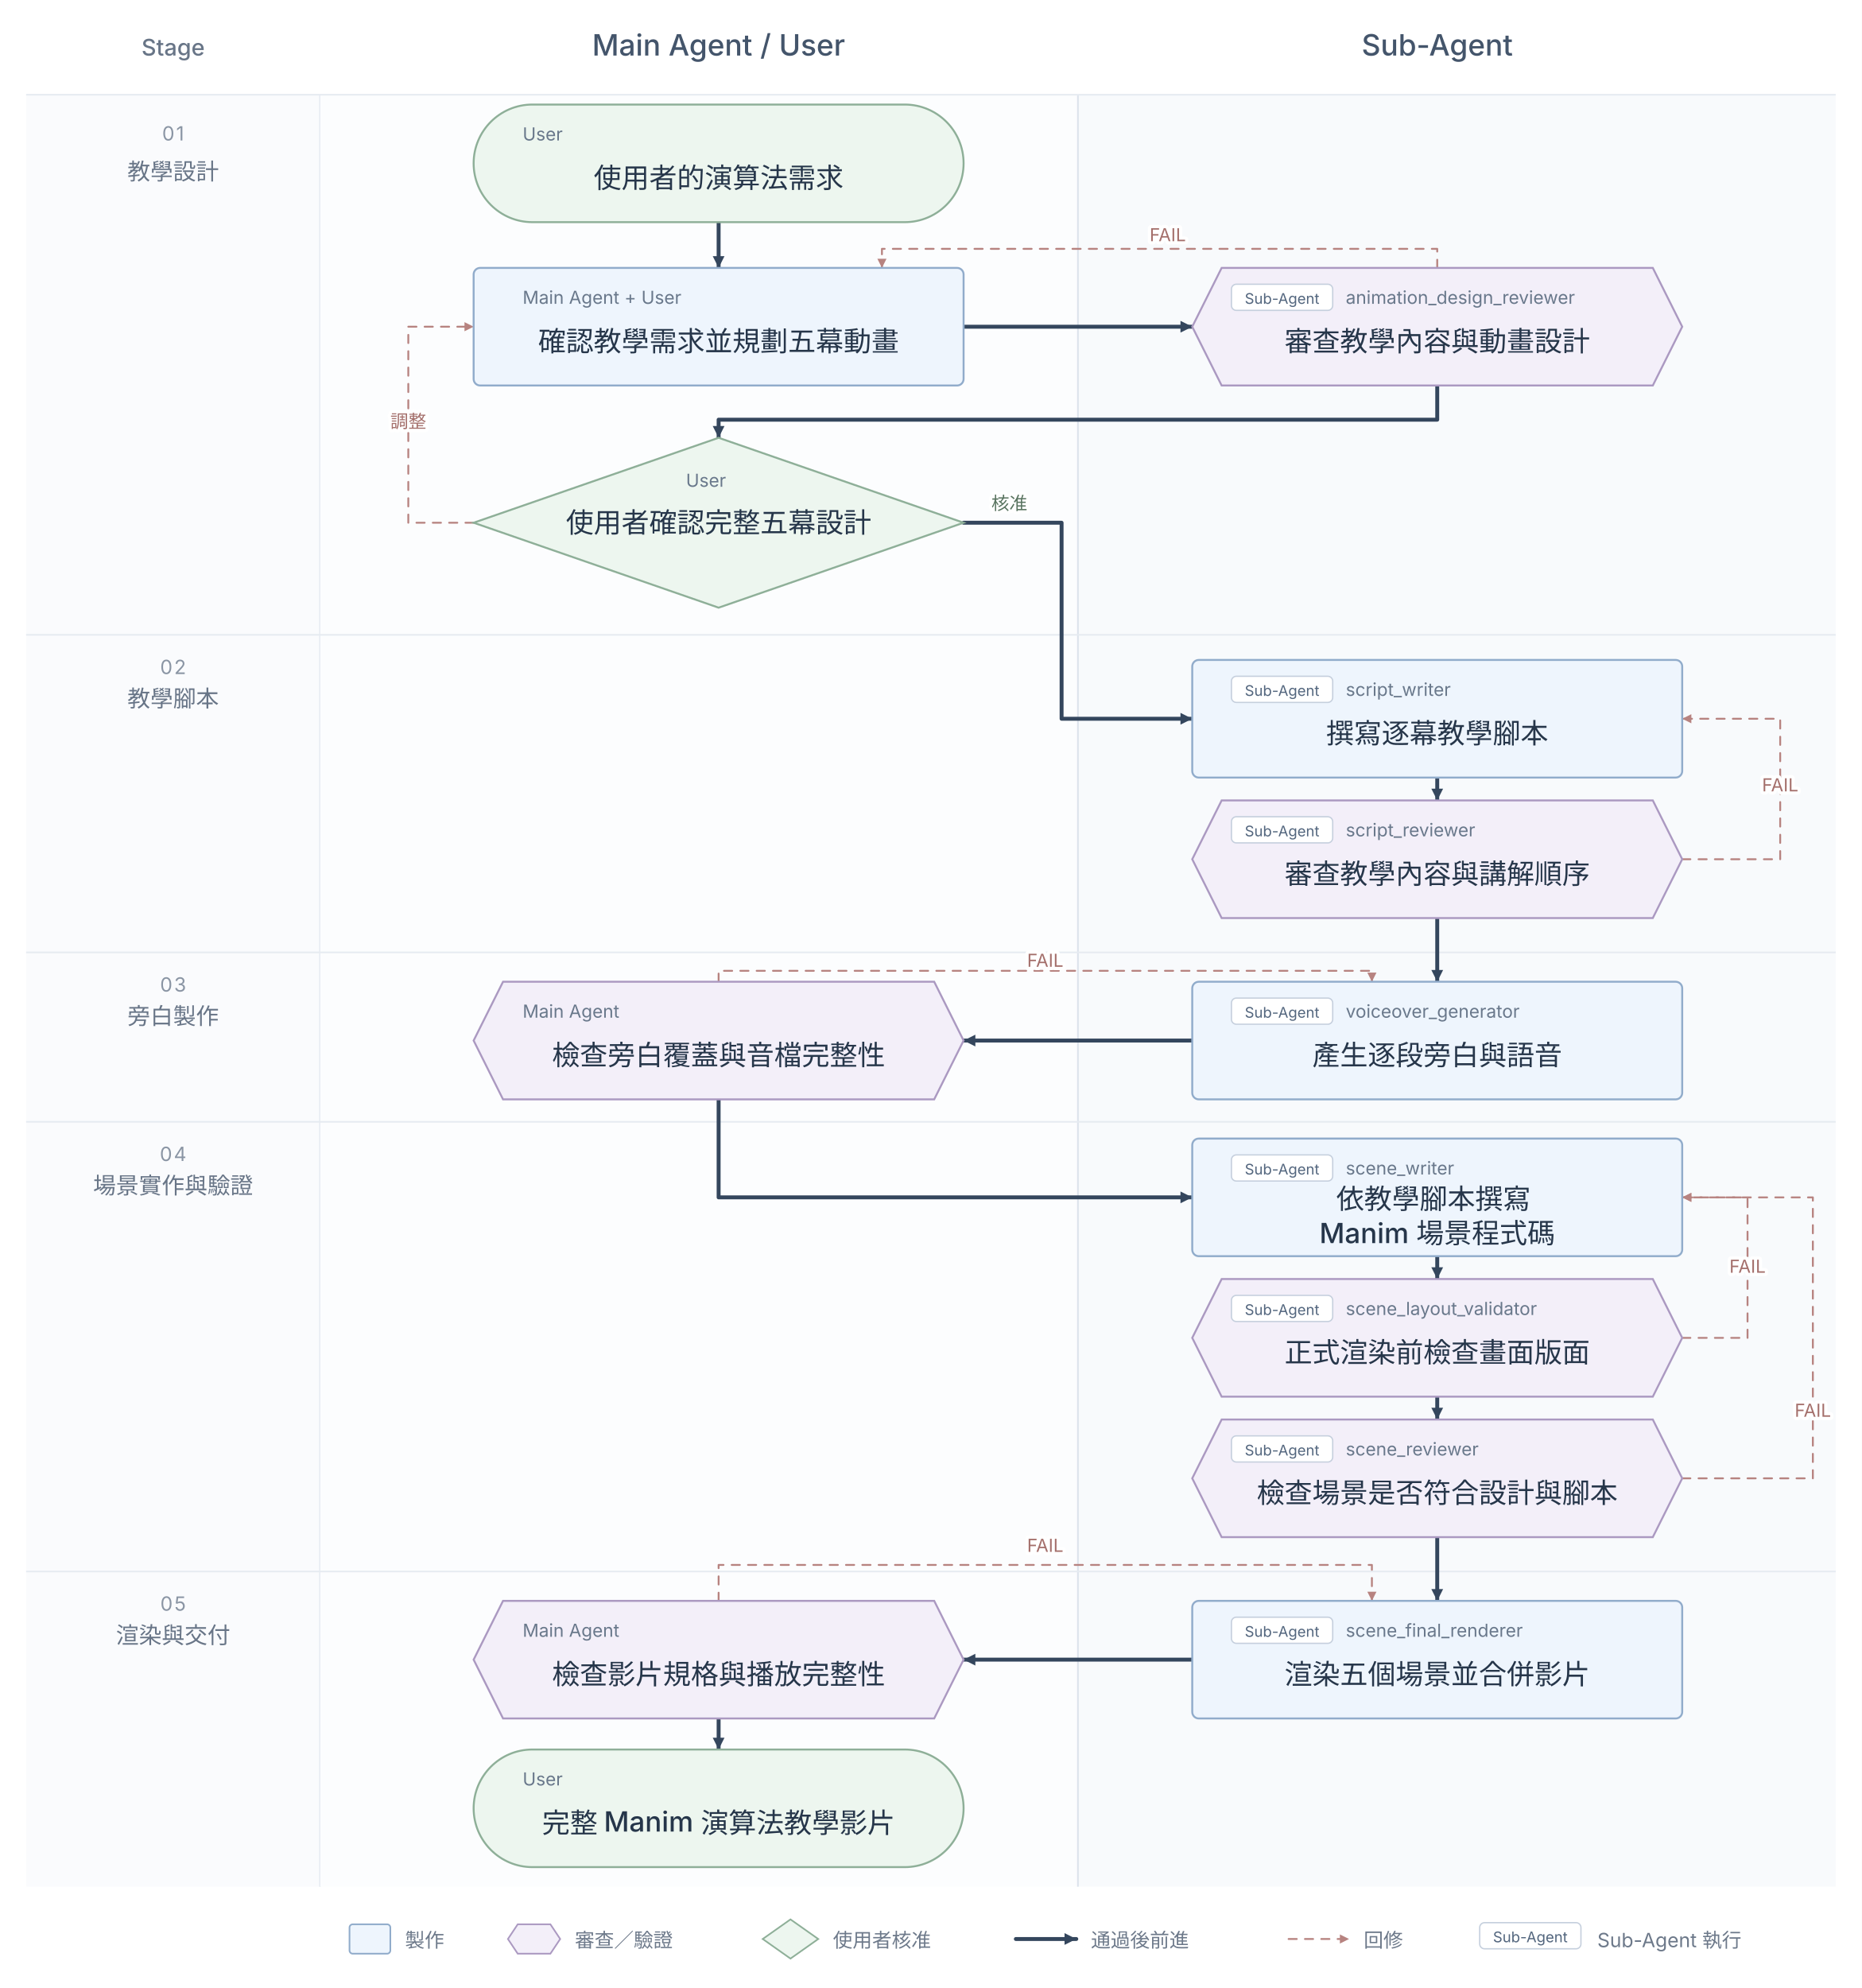
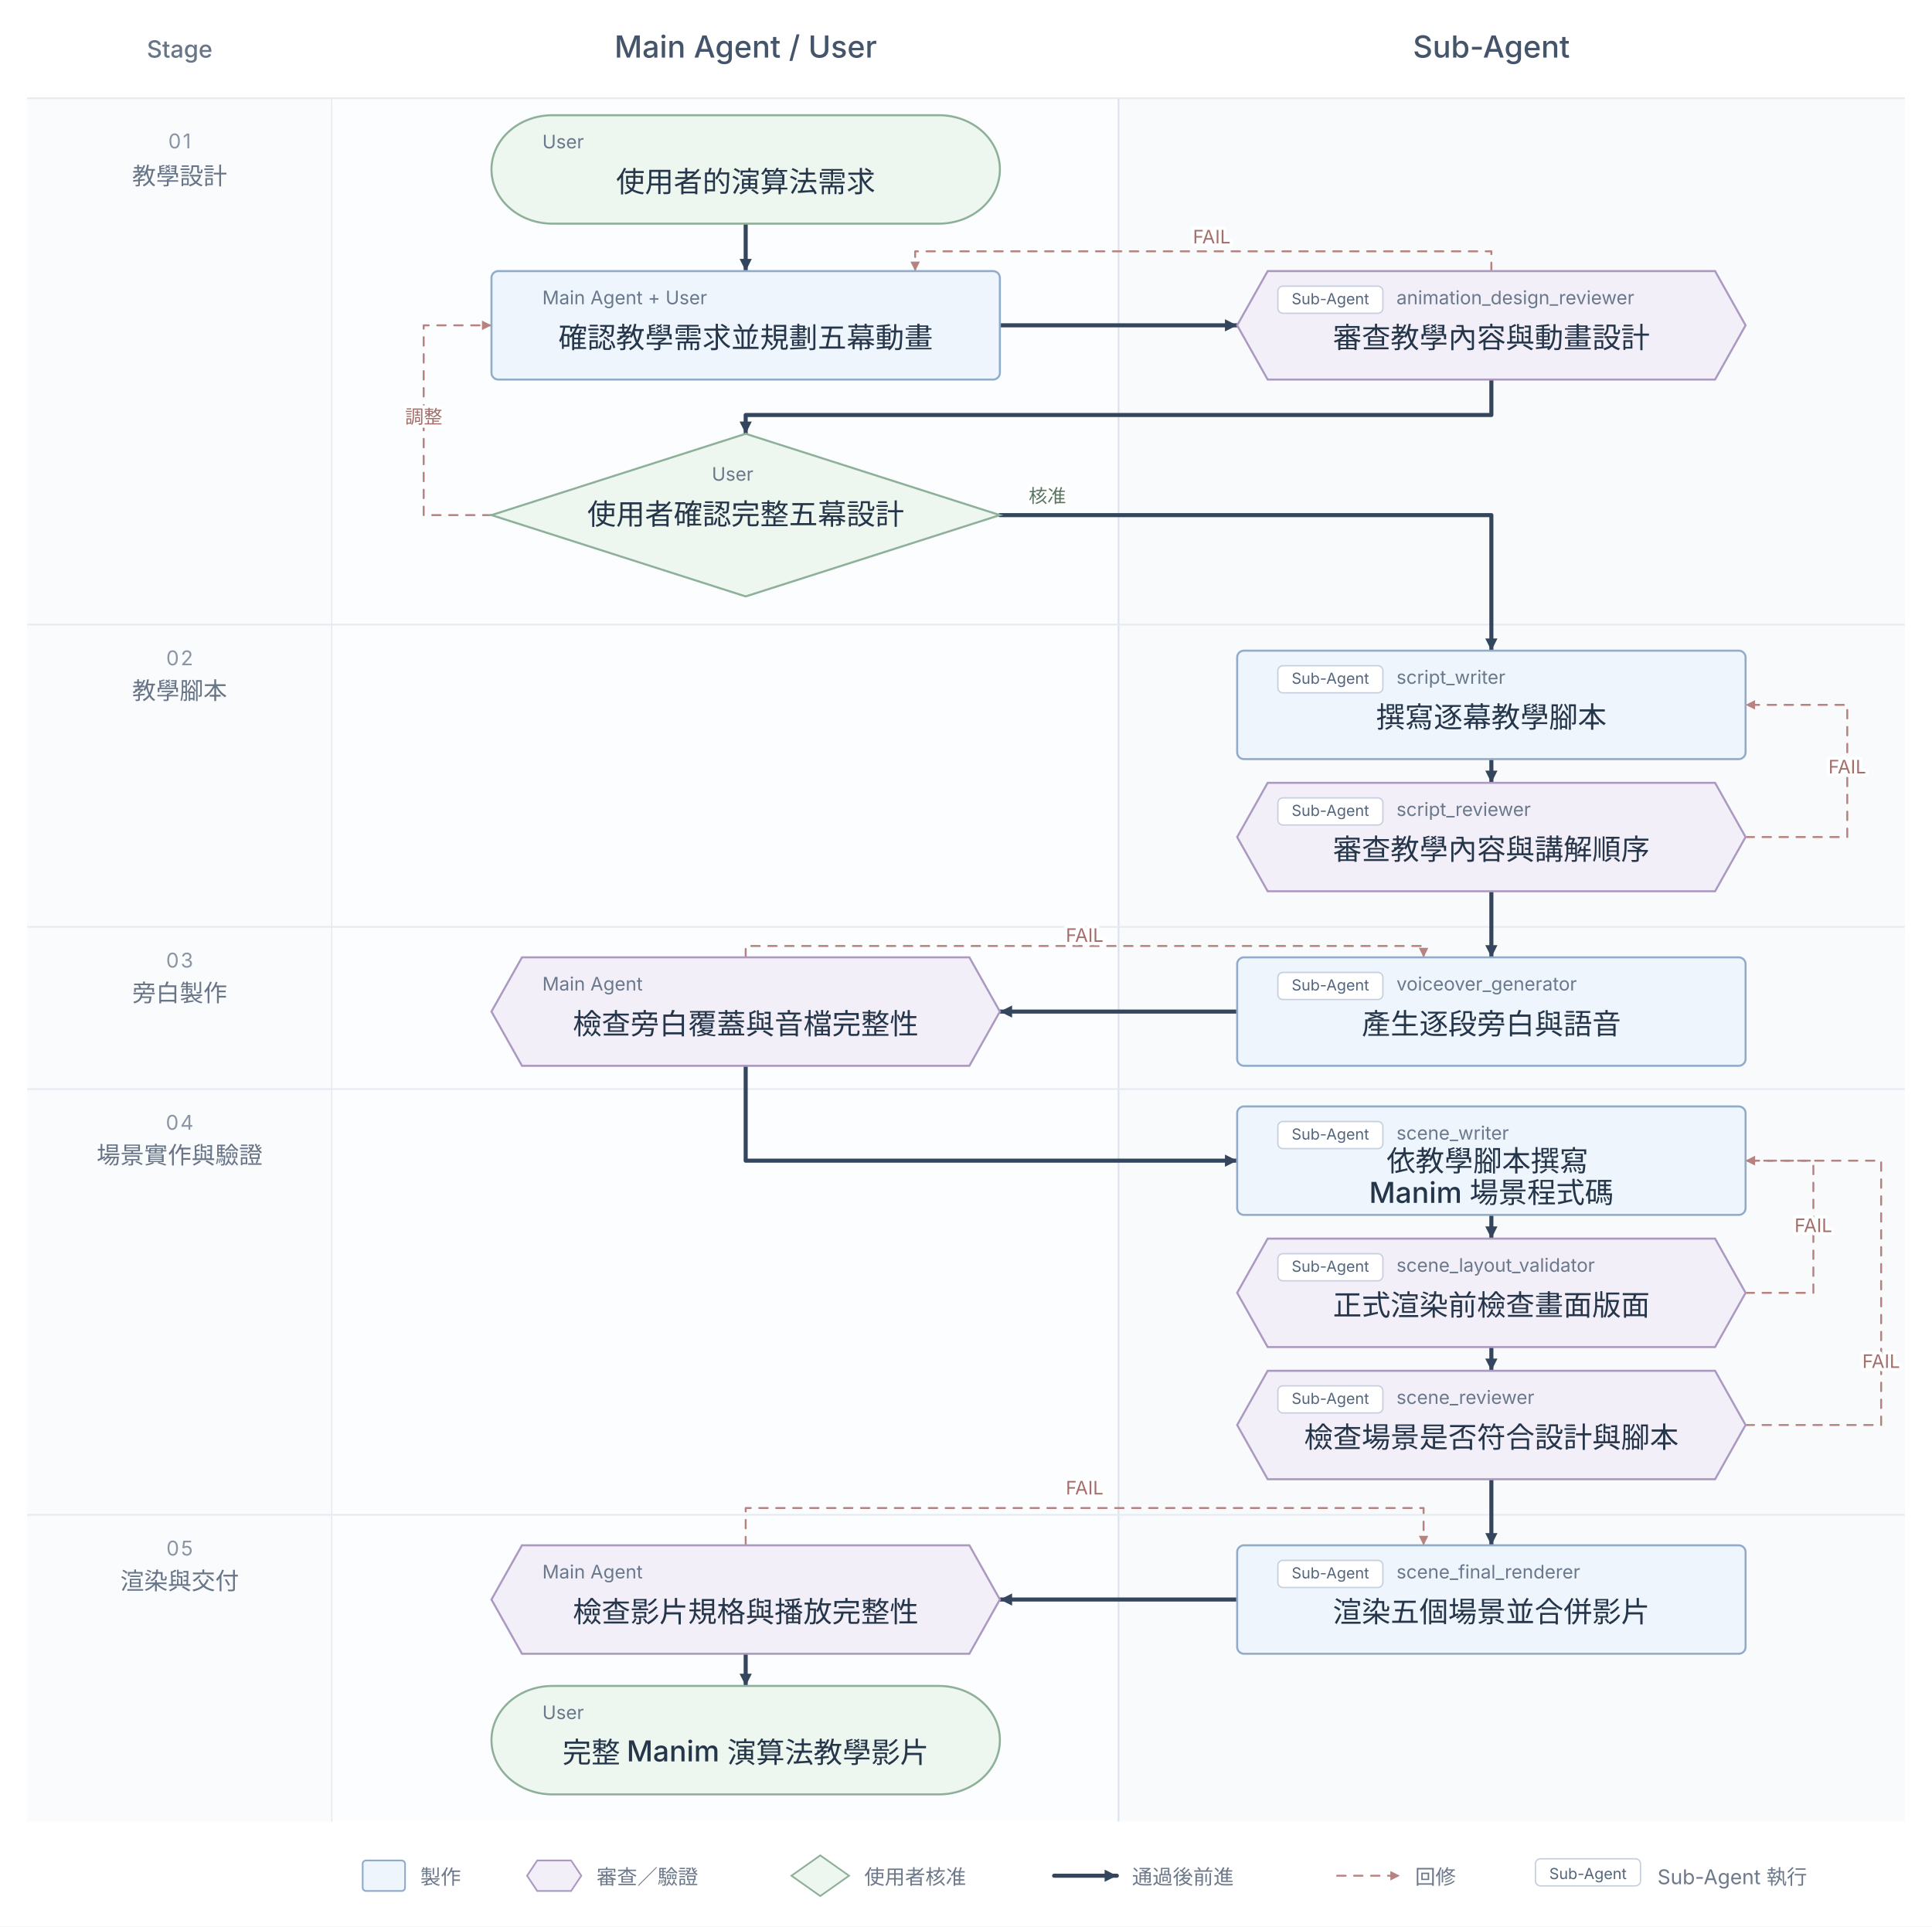
- <svg xmlns="http://www.w3.org/2000/svg" width="1140" height="1217" viewBox="0 0 1140 1217" role="img" aria-labelledby="workflow-title workflow-description">
+ <svg xmlns="http://www.w3.org/2000/svg" width="1140" height="1137" viewBox="0 0 1140 1137" role="img" aria-labelledby="workflow-title workflow-description">
  <defs>
    <marker id="success-arrow" viewBox="0 0 10 10" refX="9" refY="5" markerWidth="9" markerHeight="9" orient="auto" markerUnits="userSpaceOnUse">
      <path d="M1 1 L9 5 L1 9Z" fill="#34465d" />
    </marker>
    <marker id="failure-arrow" viewBox="0 0 10 10" refX="9" refY="5" markerWidth="7" markerHeight="7" orient="auto" markerUnits="userSpaceOnUse">
      <path d="M1 1 L9 5 L1 9Z" fill="#b78380" />
    </marker>
  </defs>
  <style>
 text { font-family:-apple-system,BlinkMacSystemFont,"Segoe UI","Noto Sans TC",sans-serif; fill:#26364a; }
 .node-title { font-size:17px; font-weight:500; }
 .node-shape { stroke-width:1.2; }
 .production .node-shape { fill:#eef5fd; stroke:#91accb; }
 .review .node-shape { fill:#f3eff9; stroke:#ab99c1; }
 .approval .node-shape,.terminal .node-shape { fill:#edf6ef; stroke:#8eaf98; }
 .owner-label { font-size:11px; fill:#69788b; }
 .agent-badge rect { fill:#ffffff; stroke:#c5cfdd; stroke-width:.8; }
 .badge-title { font-size:9px; fill:#53667e; }
 .lane-title { font-size:18px; font-weight:500; fill:#44556b; }
 .stage-title { font-size:14px; font-weight:500; fill:#687587; }
 .stage-number { font-size:12px; fill:#8a95a4; letter-spacing:1px; }
 .stage-rule { stroke:#e6ebf1; stroke-width:1; }
 .edge { fill:none; stroke-linejoin:round; stroke-linecap:round; }
 .success { stroke:#34465d; stroke-width:2.4; }
 .failure { stroke:#b78380; stroke-width:1.15; stroke-dasharray:5 5; }
 .edge-label { font-size:11px; fill:#58735f; paint-order:stroke; stroke:#ffffff; stroke-width:4px; stroke-linejoin:round; }
 .failure-label { fill:#a46f6b; }
 .legend-label { font-size:12px; fill:#6d798a; }
</style>
-   <rect id="canvas" width="1140" height="1217" fill="#ffffff" />
+   <rect id="canvas" width="1140" height="1137" fill="#ffffff" />
  <g id="stage-index-column">
-     <rect x="16" y="58" width="180" height="1097" fill="#fafbfd" />
+     <rect x="16" y="58" width="180" height="1017" fill="#fafbfd" />
    <text x="106" y="34" class="stage-title" text-anchor="middle">Stage</text>
-     <path d="M196 58 V1155" fill="none" stroke="#dce3ec" stroke-width="1" />
+     <path d="M196 58 V1075" fill="none" stroke="#dce3ec" stroke-width="1" />
  </g>
  <g id="workflow-content" transform="translate(180 0)">
    <g id="ownership-lanes">
      <g id="main-user-area">
-         <rect x="16" y="58" width="464" height="1097" fill="#fcfdfe" />
+         <rect x="16" y="58" width="464" height="1017" fill="#fcfdfe" />
        <text x="260" y="34" class="lane-title" text-anchor="middle">Main Agent / User</text>
      </g>
      <g id="sub-agent-area">
-         <rect x="480" y="58" width="464" height="1097" fill="#f8fafc" />
+         <rect x="480" y="58" width="464" height="1017" fill="#f8fafc" />
        <text x="700" y="34" class="lane-title" text-anchor="middle">Sub-Agent</text>
      </g>
-       <path d="M480 58 V1155" fill="none" stroke="#dce3ec" stroke-width="1" />
+       <path d="M480 58 V1075" fill="none" stroke="#dce3ec" stroke-width="1" />
    </g>
    <g id="stages">
      <g id="stage-01">
        <path class="stage-rule" d="M -164 58 H 944" />
-         <text x="-74" y="86" class="stage-number" text-anchor="middle">01</text>
-         <text x="-74" y="110" class="stage-title" text-anchor="middle">教學設計</text>
+         <text x="-74" y="87.56" class="stage-number" text-anchor="middle">01</text>
+         <text x="-74" y="108.89" class="stage-title" text-anchor="middle">教學設計</text>
      </g>
      <g id="stage-02">
-         <path class="stage-rule" d="M -164 388.63 H 944" />
-         <text x="-74" y="412.63" class="stage-number" text-anchor="middle">02</text>
-         <text x="-74" y="432.63" class="stage-title" text-anchor="middle">教學腳本</text>
+         <path class="stage-rule" d="M -164 368.63 H 944" />
+         <text x="-74" y="392.63" class="stage-number" text-anchor="middle">02</text>
+         <text x="-74" y="412.63" class="stage-title" text-anchor="middle">教學腳本</text>
      </g>
      <g id="stage-03">
-         <path class="stage-rule" d="M -164 583.02 H 944" />
-         <text x="-74" y="607.02" class="stage-number" text-anchor="middle">03</text>
-         <text x="-74" y="627.02" class="stage-title" text-anchor="middle">旁白製作</text>
+         <path class="stage-rule" d="M -164 547.02 H 944" />
+         <text x="-74" y="571.02" class="stage-number" text-anchor="middle">03</text>
+         <text x="-74" y="591.02" class="stage-title" text-anchor="middle">旁白製作</text>
      </g>
      <g id="stage-04">
-         <path class="stage-rule" d="M -164 686.74 H 944" />
-         <text x="-74" y="710.74" class="stage-number" text-anchor="middle">04</text>
-         <text x="-74" y="730.74" class="stage-title" text-anchor="middle">場景實作與驗證</text>
+         <path class="stage-rule" d="M -164 642.74 H 944" />
+         <text x="-74" y="666.74" class="stage-number" text-anchor="middle">04</text>
+         <text x="-74" y="686.74" class="stage-title" text-anchor="middle">場景實作與驗證</text>
      </g>
      <g id="stage-05">
-         <path class="stage-rule" d="M -164 962.02 H 944" />
-         <text x="-74" y="986.02" class="stage-number" text-anchor="middle">05</text>
-         <text x="-74" y="1006.02" class="stage-title" text-anchor="middle">渲染與交付</text>
+         <path class="stage-rule" d="M -164 894.02 H 944" />
+         <text x="-74" y="918.02" class="stage-number" text-anchor="middle">05</text>
+         <text x="-74" y="938.02" class="stage-title" text-anchor="middle">渲染與交付</text>
      </g>
    </g>
    <g id="feedback-loops">
-       <path id="review-design-fail" data-from="design-review" data-to="animation-design" class="edge failure" d="M 700 164 V 152.33 H 360 V 164" marker-end="url(#failure-arrow)" />
-       <text x="535" y="147.67" class="edge-label failure-label" text-anchor="middle">FAIL</text>
-       <path id="user-design-revise" data-from="design-approval" data-to="animation-design" class="edge failure" d="M 110 320 H 70 V 200 H 110" marker-end="url(#failure-arrow)" />
-       <text x="70" y="261.85" class="edge-label failure-label" text-anchor="middle">調整</text>
-       <path id="script-fail" data-from="script-reviewer" data-to="script-writer" class="edge failure" d="M 850 526 H 910 V 440 H 850" marker-end="url(#failure-arrow)" />
-       <text x="910" y="484.45" class="edge-label failure-label" text-anchor="middle">FAIL</text>
-       <path id="voice-fail" data-from="audio-gate" data-to="voice-generator" class="edge failure" d="M 260 601 V 594.3 H 660 V 601" marker-end="url(#failure-arrow)" />
-       <text x="460" y="591.86" class="edge-label failure-label" text-anchor="middle">FAIL</text>
-       <path id="layout-fail" data-from="layout-validator" data-to="scene-writer" class="edge failure" d="M 850 819 H 890 V 733 H 850" marker-end="url(#failure-arrow)" />
-       <text x="890" y="779.14" class="edge-label failure-label" text-anchor="middle">FAIL</text>
-       <path id="contract-fail" data-from="scene-reviewer" data-to="scene-writer" class="edge failure" d="M 850 905 H 930 V 733 H 850" marker-end="url(#failure-arrow)" />
-       <text x="930" y="867.31" class="edge-label failure-label" text-anchor="middle">FAIL</text>
-       <path id="delivery-fail" data-from="delivery-gate" data-to="final-renderer" class="edge failure" d="M 260 980 V 958 H 660 V 980" marker-end="url(#failure-arrow)" />
-       <text x="460" y="950" class="edge-label failure-label" text-anchor="middle">FAIL</text>
+       <path id="review-design-fail" data-from="design-review" data-to="animation-design" class="edge failure" d="M 700 160 V 148.33 H 360 V 160" marker-end="url(#failure-arrow)" />
+       <text x="535" y="143.67" class="edge-label failure-label" text-anchor="middle">FAIL</text>
+       <path id="user-design-revise" data-from="design-approval" data-to="animation-design" class="edge failure" d="M 110 304 H 70 V 192 H 110" marker-end="url(#failure-arrow)" />
+       <text x="70" y="249.85" class="edge-label failure-label" text-anchor="middle">調整</text>
+       <path id="script-fail" data-from="script-reviewer" data-to="script-writer" class="edge failure" d="M 850 494 H 910 V 416 H 850" marker-end="url(#failure-arrow)" />
+       <text x="910" y="456.45" class="edge-label failure-label" text-anchor="middle">FAIL</text>
+       <path id="voice-fail" data-from="audio-gate" data-to="voice-generator" class="edge failure" d="M 260 565 V 558.3 H 660 V 565" marker-end="url(#failure-arrow)" />
+       <text x="460" y="555.86" class="edge-label failure-label" text-anchor="middle">FAIL</text>
+       <path id="layout-fail" data-from="layout-validator" data-to="scene-writer" class="edge failure" d="M 850 763 H 890 V 685 H 850" marker-end="url(#failure-arrow)" />
+       <text x="890" y="727.14" class="edge-label failure-label" text-anchor="middle">FAIL</text>
+       <path id="contract-fail" data-from="scene-reviewer" data-to="scene-writer" class="edge failure" d="M 850 841 H 930 V 685 H 850" marker-end="url(#failure-arrow)" />
+       <text x="930" y="807.31" class="edge-label failure-label" text-anchor="middle">FAIL</text>
+       <path id="delivery-fail" data-from="delivery-gate" data-to="final-renderer" class="edge failure" d="M 260 912 V 890 H 660 V 912" marker-end="url(#failure-arrow)" />
+       <text x="460" y="882" class="edge-label failure-label" text-anchor="middle">FAIL</text>
    </g>
    <g id="success-flow">
-       <path id="request-design" data-from="request" data-to="animation-design" class="edge success" d="M 260 136 V 164" marker-end="url(#success-arrow)" />
-       <path id="design-to-review" data-from="animation-design" data-to="design-review" class="edge success" d="M 410 200 H 550" marker-end="url(#success-arrow)" />
-       <path id="review-user-pass" data-from="design-review" data-to="design-approval" class="edge success" d="M 700 236 V 256.92 H 260 V 268" marker-end="url(#success-arrow)" />
-       <path id="approved-script" data-from="design-approval" data-to="script-writer" class="edge success" d="M 410 320 H 470 V 440 H 550" marker-end="url(#success-arrow)" />
-       <text x="438" y="312" class="edge-label" text-anchor="middle">核准</text>
-       <path id="script-review" data-from="script-writer" data-to="script-reviewer" class="edge success" d="M 700 476 V 490" marker-end="url(#success-arrow)" />
-       <path id="script-pass" data-from="script-reviewer" data-to="voice-generator" class="edge success" d="M 700 562 V 601" marker-end="url(#success-arrow)" />
-       <path id="voice-check" data-from="voice-generator" data-to="audio-gate" class="edge success" d="M 550 637 H 410" marker-end="url(#success-arrow)" />
-       <path id="voice-pass" data-from="audio-gate" data-to="scene-writer" class="edge success" d="M 260 673 V 733 H 550" marker-end="url(#success-arrow)" />
-       <path id="writer-layout" data-from="scene-writer" data-to="layout-validator" class="edge success" d="M 700 769 V 783" marker-end="url(#success-arrow)" />
-       <path id="layout-review" data-from="layout-validator" data-to="scene-reviewer" class="edge success" d="M 700 855 V 869" marker-end="url(#success-arrow)" />
-       <path id="contract-pass" data-from="scene-reviewer" data-to="final-renderer" class="edge success" d="M 700 941 V 980" marker-end="url(#success-arrow)" />
-       <path id="render-delivery" data-from="final-renderer" data-to="delivery-gate" class="edge success" d="M 550 1016 H 410" marker-end="url(#success-arrow)" />
-       <path id="delivery-pass" data-from="delivery-gate" data-to="final-video" class="edge success" d="M 260 1052 V 1071" marker-end="url(#success-arrow)" />
+       <path id="request-design" data-from="request" data-to="animation-design" class="edge success" d="M 260 132 V 160" marker-end="url(#success-arrow)" />
+       <path id="design-to-review" data-from="animation-design" data-to="design-review" class="edge success" d="M 410 192 H 550" marker-end="url(#success-arrow)" />
+       <path id="review-user-pass" data-from="design-review" data-to="design-approval" class="edge success" d="M 700 224 V 244.92 H 260 V 256" marker-end="url(#success-arrow)" />
+       <path id="approved-script" data-from="design-approval" data-to="script-writer" class="edge success" d="M 410 304 H 700 V 384" marker-end="url(#success-arrow)" />
+       <text x="438" y="296.62" class="edge-label" text-anchor="middle">核准</text>
+       <path id="script-review" data-from="script-writer" data-to="script-reviewer" class="edge success" d="M 700 448 V 462" marker-end="url(#success-arrow)" />
+       <path id="script-pass" data-from="script-reviewer" data-to="voice-generator" class="edge success" d="M 700 526 V 565" marker-end="url(#success-arrow)" />
+       <path id="voice-check" data-from="voice-generator" data-to="audio-gate" class="edge success" d="M 550 597 H 410" marker-end="url(#success-arrow)" />
+       <path id="voice-pass" data-from="audio-gate" data-to="scene-writer" class="edge success" d="M 260 629 V 685 H 550" marker-end="url(#success-arrow)" />
+       <path id="writer-layout" data-from="scene-writer" data-to="layout-validator" class="edge success" d="M 700 717 V 731" marker-end="url(#success-arrow)" />
+       <path id="layout-review" data-from="layout-validator" data-to="scene-reviewer" class="edge success" d="M 700 795 V 809" marker-end="url(#success-arrow)" />
+       <path id="contract-pass" data-from="scene-reviewer" data-to="final-renderer" class="edge success" d="M 700 873 V 912" marker-end="url(#success-arrow)" />
+       <path id="render-delivery" data-from="final-renderer" data-to="delivery-gate" class="edge success" d="M 550 944 H 410" marker-end="url(#success-arrow)" />
+       <path id="delivery-pass" data-from="delivery-gate" data-to="final-video" class="edge success" d="M 260 976 V 995" marker-end="url(#success-arrow)" />
    </g>
    <g id="nodes">
      <g id="request" class="node terminal" data-owner="main-user" data-cx="260" data-cy="100">
-         <rect class="node-shape" x="110" y="64" width="300" height="72" rx="36" />
-         <text x="140" y="86" class="owner-label" text-anchor="start">User</text>
-         <text x="260" y="115" class="node-title" text-anchor="middle">使用者的演算法需求</text>
-       </g>
-       <g id="animation-design" class="node production" data-owner="main-user" data-cx="260" data-cy="200">
-         <rect class="node-shape" x="110" y="164" width="300" height="72" rx="4" />
-         <text x="140" y="186" class="owner-label" text-anchor="start">Main Agent + User</text>
-         <text x="260" y="215" class="node-title" text-anchor="middle">確認教學需求並規劃五幕動畫</text>
-       </g>
-       <g id="design-review" class="node review" data-owner="sub-agent" data-cx="700" data-cy="200">
-         <path class="node-shape" d="M 568 164 H 832 L 850 200 L 832 236 H 568 L 550 200 Z" />
-         <g class="agent-badge">
-           <rect x="574" y="174" width="62" height="16" rx="3" />
-           <text x="605" y="186" class="badge-title" text-anchor="middle">Sub-Agent</text>
-           <text x="644" y="186" class="owner-label" text-anchor="start">animation_design_reviewer</text>
-         </g>
-         <text x="700" y="215" class="node-title" text-anchor="middle">審查教學內容與動畫設計</text>
-       </g>
-       <g id="design-approval" class="node approval" data-owner="main-user" data-cx="260" data-cy="320">
-         <path class="node-shape" d="M 260 268 L 410 320 L 260 372 L 110 320 Z" />
-         <text x="240" y="298" class="owner-label" text-anchor="start">User</text>
-         <text x="260" y="326" class="node-title" text-anchor="middle">使用者確認完整五幕設計</text>
-       </g>
-       <g id="script-writer" class="node production" data-owner="sub-agent" data-cx="700" data-cy="440">
-         <rect class="node-shape" x="550" y="404" width="300" height="72" rx="4" />
-         <g class="agent-badge">
-           <rect x="574" y="414" width="62" height="16" rx="3" />
-           <text x="605" y="426" class="badge-title" text-anchor="middle">Sub-Agent</text>
-           <text x="644" y="426" class="owner-label" text-anchor="start">script_writer</text>
-         </g>
-         <text x="700" y="455" class="node-title" text-anchor="middle">撰寫逐幕教學腳本</text>
-       </g>
-       <g id="script-reviewer" class="node review" data-owner="sub-agent" data-cx="700" data-cy="526">
-         <path class="node-shape" d="M 568 490 H 832 L 850 526 L 832 562 H 568 L 550 526 Z" />
-         <g class="agent-badge">
-           <rect x="574" y="500" width="62" height="16" rx="3" />
-           <text x="605" y="512" class="badge-title" text-anchor="middle">Sub-Agent</text>
-           <text x="644" y="512" class="owner-label" text-anchor="start">script_reviewer</text>
-         </g>
-         <text x="700" y="541" class="node-title" text-anchor="middle">審查教學內容與講解順序</text>
-       </g>
-       <g id="voice-generator" class="node production" data-owner="sub-agent" data-cx="700" data-cy="637">
-         <rect class="node-shape" x="550" y="601" width="300" height="72" rx="4" />
-         <g class="agent-badge">
-           <rect x="574" y="611" width="62" height="16" rx="3" />
-           <text x="605" y="623" class="badge-title" text-anchor="middle">Sub-Agent</text>
-           <text x="644" y="623" class="owner-label" text-anchor="start">voiceover_generator</text>
-         </g>
-         <text x="700" y="652" class="node-title" text-anchor="middle">產生逐段旁白與語音</text>
-       </g>
-       <g id="audio-gate" class="node review" data-owner="main-user" data-cx="260" data-cy="637">
-         <path class="node-shape" d="M 128 601 H 392 L 410 637 L 392 673 H 128 L 110 637 Z" />
-         <text x="140" y="623" class="owner-label" text-anchor="start">Main Agent</text>
-         <text x="260" y="652" class="node-title" text-anchor="middle">檢查旁白覆蓋與音檔完整性</text>
-       </g>
-       <g id="scene-writer" class="node production" data-owner="sub-agent" data-cx="700" data-cy="733">
-         <rect class="node-shape" x="550" y="697" width="300" height="72" rx="4" />
-         <g class="agent-badge">
-           <rect x="574" y="707" width="62" height="16" rx="3" />
-           <text x="605" y="719" class="badge-title" text-anchor="middle">Sub-Agent</text>
-           <text x="644" y="719" class="owner-label" text-anchor="start">scene_writer</text>
-         </g>
-         <text x="700" y="740" class="node-title" text-anchor="middle">
-           <tspan x="700" y="740">依教學腳本撰寫 </tspan>
-           <tspan x="700" y="761">Manim 場景程式碼</tspan>
+         <rect class="node-shape" x="110" y="68" width="300" height="64" rx="36" />
+         <text x="140" y="87.56" class="owner-label" text-anchor="start">User</text>
+         <text x="260" y="113.33" class="node-title" text-anchor="middle">使用者的演算法需求</text>
+       </g>
+       <g id="animation-design" class="node production" data-owner="main-user" data-cx="260" data-cy="192">
+         <rect class="node-shape" x="110" y="160" width="300" height="64" rx="4" />
+         <text x="140" y="179.56" class="owner-label" text-anchor="start">Main Agent + User</text>
+         <text x="260" y="205.33" class="node-title" text-anchor="middle">確認教學需求並規劃五幕動畫</text>
+       </g>
+       <g id="design-review" class="node review" data-owner="sub-agent" data-cx="700" data-cy="192">
+         <path class="node-shape" d="M 568 160 H 832 L 850 192 L 832 224 H 568 L 550 192 Z" />
+         <g class="agent-badge">
+           <rect x="574" y="168.89" width="62" height="16" rx="3" />
+           <text x="605" y="179.56" class="badge-title" text-anchor="middle">Sub-Agent</text>
+           <text x="644" y="179.56" class="owner-label" text-anchor="start">animation_design_reviewer</text>
+         </g>
+         <text x="700" y="205.33" class="node-title" text-anchor="middle">審查教學內容與動畫設計</text>
+       </g>
+       <g id="design-approval" class="node approval" data-owner="main-user" data-cx="260" data-cy="304">
+         <path class="node-shape" d="M 260 256 L 410 304 L 260 352 L 110 304 Z" />
+         <text x="240" y="283.69" class="owner-label" text-anchor="start">User</text>
+         <text x="260" y="309.54" class="node-title" text-anchor="middle">使用者確認完整五幕設計</text>
+       </g>
+       <g id="script-writer" class="node production" data-owner="sub-agent" data-cx="700" data-cy="416">
+         <rect class="node-shape" x="550" y="384" width="300" height="64" rx="4" />
+         <g class="agent-badge">
+           <rect x="574" y="392.89" width="62" height="16" rx="3" />
+           <text x="605" y="403.56" class="badge-title" text-anchor="middle">Sub-Agent</text>
+           <text x="644" y="403.56" class="owner-label" text-anchor="start">script_writer</text>
+         </g>
+         <text x="700" y="429.33" class="node-title" text-anchor="middle">撰寫逐幕教學腳本</text>
+       </g>
+       <g id="script-reviewer" class="node review" data-owner="sub-agent" data-cx="700" data-cy="494">
+         <path class="node-shape" d="M 568 462 H 832 L 850 494 L 832 526 H 568 L 550 494 Z" />
+         <g class="agent-badge">
+           <rect x="574" y="470.89" width="62" height="16" rx="3" />
+           <text x="605" y="481.56" class="badge-title" text-anchor="middle">Sub-Agent</text>
+           <text x="644" y="481.56" class="owner-label" text-anchor="start">script_reviewer</text>
+         </g>
+         <text x="700" y="507.33" class="node-title" text-anchor="middle">審查教學內容與講解順序</text>
+       </g>
+       <g id="voice-generator" class="node production" data-owner="sub-agent" data-cx="700" data-cy="597">
+         <rect class="node-shape" x="550" y="565" width="300" height="64" rx="4" />
+         <g class="agent-badge">
+           <rect x="574" y="573.89" width="62" height="16" rx="3" />
+           <text x="605" y="584.56" class="badge-title" text-anchor="middle">Sub-Agent</text>
+           <text x="644" y="584.56" class="owner-label" text-anchor="start">voiceover_generator</text>
+         </g>
+         <text x="700" y="610.33" class="node-title" text-anchor="middle">產生逐段旁白與語音</text>
+       </g>
+       <g id="audio-gate" class="node review" data-owner="main-user" data-cx="260" data-cy="597">
+         <path class="node-shape" d="M 128 565 H 392 L 410 597 L 392 629 H 128 L 110 597 Z" />
+         <text x="140" y="584.56" class="owner-label" text-anchor="start">Main Agent</text>
+         <text x="260" y="610.33" class="node-title" text-anchor="middle">檢查旁白覆蓋與音檔完整性</text>
+       </g>
+       <g id="scene-writer" class="node production" data-owner="sub-agent" data-cx="700" data-cy="685">
+         <rect class="node-shape" x="550" y="653" width="300" height="64" rx="4" />
+         <g class="agent-badge">
+           <rect x="574" y="661.89" width="62" height="16" rx="3" />
+           <text x="605" y="672.56" class="badge-title" text-anchor="middle">Sub-Agent</text>
+           <text x="644" y="672.56" class="owner-label" text-anchor="start">scene_writer</text>
+         </g>
+         <text x="700" y="691.22" class="node-title" text-anchor="middle">
+           <tspan x="700" y="691.22">依教學腳本撰寫 </tspan>
+           <tspan x="700" y="709.89">Manim 場景程式碼</tspan>
        </text>
      </g>
-       <g id="layout-validator" class="node review" data-owner="sub-agent" data-cx="700" data-cy="819">
-         <path class="node-shape" d="M 568 783 H 832 L 850 819 L 832 855 H 568 L 550 819 Z" />
-         <g class="agent-badge">
-           <rect x="574" y="793" width="62" height="16" rx="3" />
-           <text x="605" y="805" class="badge-title" text-anchor="middle">Sub-Agent</text>
-           <text x="644" y="805" class="owner-label" text-anchor="start">scene_layout_validator</text>
-         </g>
-         <text x="700" y="834" class="node-title" text-anchor="middle">正式渲染前檢查畫面版面</text>
-       </g>
-       <g id="scene-reviewer" class="node review" data-owner="sub-agent" data-cx="700" data-cy="905">
-         <path class="node-shape" d="M 568 869 H 832 L 850 905 L 832 941 H 568 L 550 905 Z" />
-         <g class="agent-badge">
-           <rect x="574" y="879" width="62" height="16" rx="3" />
-           <text x="605" y="891" class="badge-title" text-anchor="middle">Sub-Agent</text>
-           <text x="644" y="891" class="owner-label" text-anchor="start">scene_reviewer</text>
-         </g>
-         <text x="700" y="920" class="node-title" text-anchor="middle">檢查場景是否符合設計與腳本</text>
-       </g>
-       <g id="final-renderer" class="node production" data-owner="sub-agent" data-cx="700" data-cy="1016">
-         <rect class="node-shape" x="550" y="980" width="300" height="72" rx="4" />
-         <g class="agent-badge">
-           <rect x="574" y="990" width="62" height="16" rx="3" />
-           <text x="605" y="1002" class="badge-title" text-anchor="middle">Sub-Agent</text>
-           <text x="644" y="1002" class="owner-label" text-anchor="start">scene_final_renderer</text>
-         </g>
-         <text x="700" y="1031" class="node-title" text-anchor="middle">渲染五個場景並合併影片</text>
-       </g>
-       <g id="delivery-gate" class="node review" data-owner="main-user" data-cx="260" data-cy="1016">
-         <path class="node-shape" d="M 128 980 H 392 L 410 1016 L 392 1052 H 128 L 110 1016 Z" />
-         <text x="140" y="1002" class="owner-label" text-anchor="start">Main Agent</text>
-         <text x="260" y="1031" class="node-title" text-anchor="middle">檢查影片規格與播放完整性</text>
-       </g>
-       <g id="final-video" class="node terminal" data-owner="main-user" data-cx="260" data-cy="1107">
-         <rect class="node-shape" x="110" y="1071" width="300" height="72" rx="36" />
-         <text x="140" y="1093" class="owner-label" text-anchor="start">User</text>
-         <text x="260" y="1122" class="node-title" text-anchor="middle">完整 Manim 演算法教學影片</text>
-       </g>
-     </g>
-     <g id="legend" transform="translate(34 1188)">
+       <g id="layout-validator" class="node review" data-owner="sub-agent" data-cx="700" data-cy="763">
+         <path class="node-shape" d="M 568 731 H 832 L 850 763 L 832 795 H 568 L 550 763 Z" />
+         <g class="agent-badge">
+           <rect x="574" y="739.89" width="62" height="16" rx="3" />
+           <text x="605" y="750.56" class="badge-title" text-anchor="middle">Sub-Agent</text>
+           <text x="644" y="750.56" class="owner-label" text-anchor="start">scene_layout_validator</text>
+         </g>
+         <text x="700" y="776.33" class="node-title" text-anchor="middle">正式渲染前檢查畫面版面</text>
+       </g>
+       <g id="scene-reviewer" class="node review" data-owner="sub-agent" data-cx="700" data-cy="841">
+         <path class="node-shape" d="M 568 809 H 832 L 850 841 L 832 873 H 568 L 550 841 Z" />
+         <g class="agent-badge">
+           <rect x="574" y="817.89" width="62" height="16" rx="3" />
+           <text x="605" y="828.56" class="badge-title" text-anchor="middle">Sub-Agent</text>
+           <text x="644" y="828.56" class="owner-label" text-anchor="start">scene_reviewer</text>
+         </g>
+         <text x="700" y="854.33" class="node-title" text-anchor="middle">檢查場景是否符合設計與腳本</text>
+       </g>
+       <g id="final-renderer" class="node production" data-owner="sub-agent" data-cx="700" data-cy="944">
+         <rect class="node-shape" x="550" y="912" width="300" height="64" rx="4" />
+         <g class="agent-badge">
+           <rect x="574" y="920.89" width="62" height="16" rx="3" />
+           <text x="605" y="931.56" class="badge-title" text-anchor="middle">Sub-Agent</text>
+           <text x="644" y="931.56" class="owner-label" text-anchor="start">scene_final_renderer</text>
+         </g>
+         <text x="700" y="957.33" class="node-title" text-anchor="middle">渲染五個場景並合併影片</text>
+       </g>
+       <g id="delivery-gate" class="node review" data-owner="main-user" data-cx="260" data-cy="944">
+         <path class="node-shape" d="M 128 912 H 392 L 410 944 L 392 976 H 128 L 110 944 Z" />
+         <text x="140" y="931.56" class="owner-label" text-anchor="start">Main Agent</text>
+         <text x="260" y="957.33" class="node-title" text-anchor="middle">檢查影片規格與播放完整性</text>
+       </g>
+       <g id="final-video" class="node terminal" data-owner="main-user" data-cx="260" data-cy="1027">
+         <rect class="node-shape" x="110" y="995" width="300" height="64" rx="36" />
+         <text x="140" y="1014.56" class="owner-label" text-anchor="start">User</text>
+         <text x="260" y="1040.33" class="node-title" text-anchor="middle">完整 Manim 演算法教學影片</text>
+       </g>
+     </g>
+     <g id="legend" transform="translate(34 1108)">
      <rect x="0" y="-10" width="25" height="18" rx="2" fill="#eef5fd" stroke="#91accb" />
      <text x="34" y="4" class="legend-label">製作</text>
      <path d="M103 -10 H123 L129 -1 L123 8 H103 L97 -1Z" fill="#f3eff9" stroke="#ab99c1" />
      <text x="138" y="4" class="legend-label">審查／驗證</text>
      <path d="M270 -13 L287 -1 L270 11 L253 -1Z" fill="#edf6ef" stroke="#8eaf98" />
      <text x="296" y="4" class="legend-label">使用者核准</text>
      <path d="M408 -1 H445" class="edge success" marker-end="url(#success-arrow)" />
      <text x="454" y="4" class="legend-label">通過後前進</text>
      <path d="M575 -1 H612" class="edge failure" marker-end="url(#failure-arrow)" />
      <text x="621" y="4" class="legend-label">回修</text>
      <g class="agent-badge">
        <rect x="692" y="-11" width="62" height="16" rx="3" />
        <text x="723" y="1" class="badge-title" text-anchor="middle">Sub-Agent</text>
      </g>
      <text x="764" y="4" class="legend-label">Sub-Agent 執行</text>
    </g>
  </g>
</svg>
